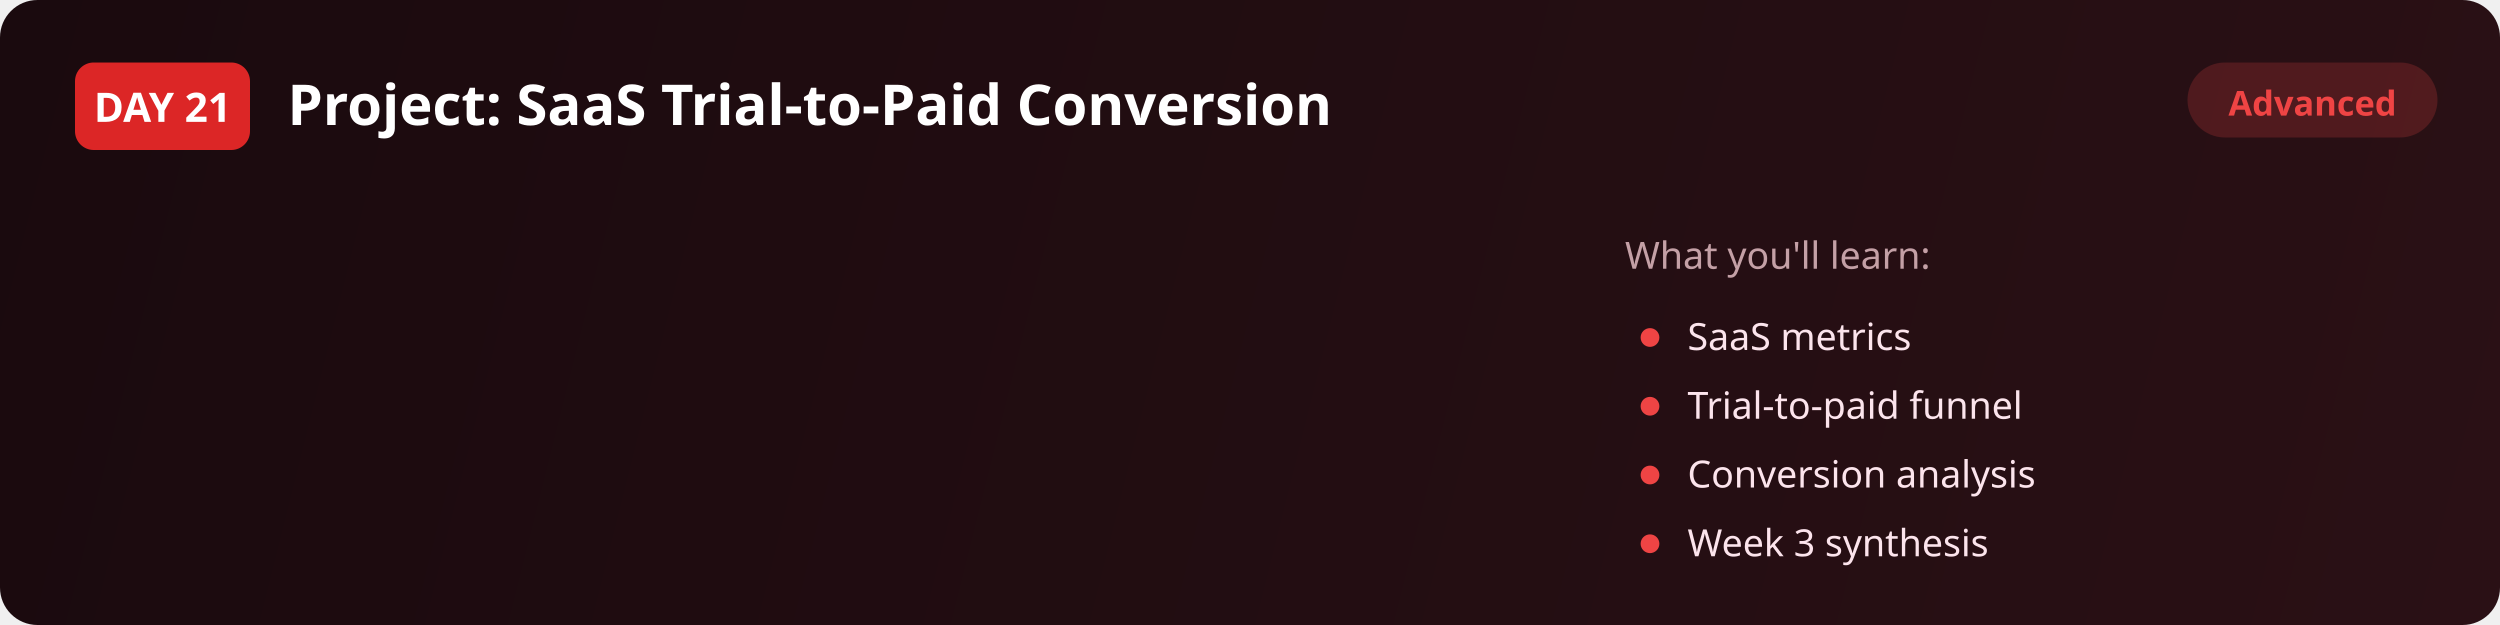
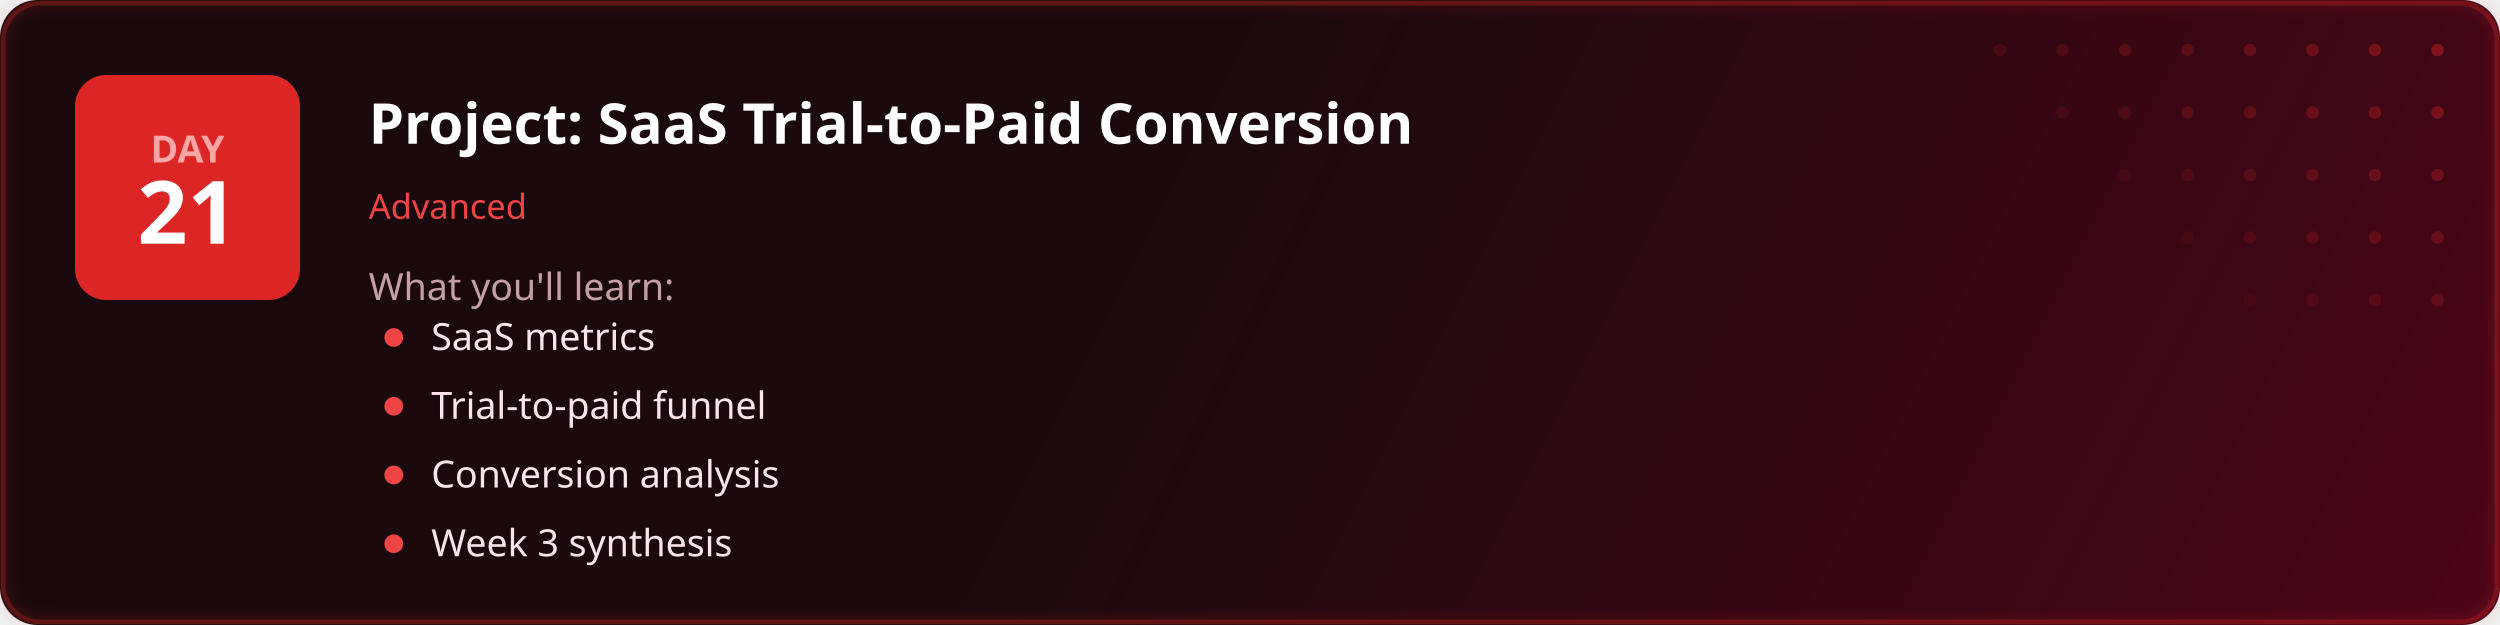
<svg xmlns="http://www.w3.org/2000/svg" viewBox="0 0 800 200" fill="none">
  <defs>
-     <linearGradient id="bg" x1="0" y1="0" x2="800" y2="200" gradientUnits="userSpaceOnUse">
+     <linearGradient id="fbg" x1="400" y1="0" x2="800" y2="200" gradientUnits="userSpaceOnUse">
      <stop offset="0%" stop-color="#1a0a0e" />
-       <stop offset="100%" stop-color="#2a1015" />
+       <stop offset="100%" stop-color="#4c0519" />
    </linearGradient>
+     <filter id="glow">
+       <feGaussianBlur stdDeviation="2" result="blur" />
+       <feMerge>
+         <feMergeNode in="blur" />
+         <feMergeNode in="SourceGraphic" />
+       </feMerge>
+     </filter>
  </defs>
-   <rect width="800" height="200" rx="12" fill="url(#bg)" />
-   <rect x="24" y="20" width="56" height="28" rx="6" fill="#dc2626" />
-   <text x="52" y="39" font-family="Segoe UI, system-ui, sans-serif" font-size="13" font-weight="700" fill="#ffffff" text-anchor="middle">DAY 21</text>
-   <text x="92" y="40" font-family="Segoe UI, system-ui, sans-serif" font-size="18" font-weight="700" fill="#ffffff">Project: SaaS Trial-to-Paid Conversion</text>
-   <text x="520" y="86" font-family="Segoe UI, system-ui, sans-serif" font-size="12" fill="#c4a0a6">What you'll learn:</text>
-   <circle cx="528" cy="108" r="3" fill="#ef4444" />
-   <text x="540" y="112" font-family="Segoe UI, system-ui, sans-serif" font-size="12" fill="#fce4ec">SaaS metrics</text>
-   <circle cx="528" cy="130" r="3" fill="#ef4444" />
-   <text x="540" y="134" font-family="Segoe UI, system-ui, sans-serif" font-size="12" fill="#fce4ec">Trial-to-paid funnel</text>
-   <circle cx="528" cy="152" r="3" fill="#ef4444" />
-   <text x="540" y="156" font-family="Segoe UI, system-ui, sans-serif" font-size="12" fill="#fce4ec">Conversion analysis</text>
-   <circle cx="528" cy="174" r="3" fill="#ef4444" />
-   <text x="540" y="178" font-family="Segoe UI, system-ui, sans-serif" font-size="12" fill="#fce4ec">Week 3 synthesis</text>
-   <rect x="700" y="20" width="80" height="24" rx="12" fill="#ef4444" opacity="0.2" />
-   <text x="740" y="37" font-family="Segoe UI, system-ui, sans-serif" font-size="11" font-weight="600" fill="#ef4444" text-anchor="middle">Advanced</text>
+   <rect width="800" height="200" rx="12" fill="url(#fbg)" />
+   <rect x="1" y="1" width="798" height="198" rx="12" fill="none" stroke="#dc2626" stroke-width="1.5" opacity="0.35" filter="url(#glow)" />
+   <circle cx="640" cy="16" r="2" fill="#dc2626" opacity="0.12" />
+   <circle cx="660" cy="16" r="2" fill="#dc2626" opacity="0.15" />
+   <circle cx="680" cy="16" r="2" fill="#dc2626" opacity="0.18" />
+   <circle cx="700" cy="16" r="2" fill="#dc2626" opacity="0.22" />
+   <circle cx="720" cy="16" r="2" fill="#dc2626" opacity="0.26" />
+   <circle cx="740" cy="16" r="2" fill="#dc2626" opacity="0.3" />
+   <circle cx="760" cy="16" r="2" fill="#dc2626" opacity="0.35" />
+   <circle cx="780" cy="16" r="2" fill="#dc2626" opacity="0.4" />
+   <circle cx="660" cy="36" r="2" fill="#dc2626" opacity="0.1" />
+   <circle cx="680" cy="36" r="2" fill="#dc2626" opacity="0.14" />
+   <circle cx="700" cy="36" r="2" fill="#dc2626" opacity="0.18" />
+   <circle cx="720" cy="36" r="2" fill="#dc2626" opacity="0.22" />
+   <circle cx="740" cy="36" r="2" fill="#dc2626" opacity="0.26" />
+   <circle cx="760" cy="36" r="2" fill="#dc2626" opacity="0.3" />
+   <circle cx="780" cy="36" r="2" fill="#dc2626" opacity="0.35" />
+   <circle cx="680" cy="56" r="2" fill="#dc2626" opacity="0.08" />
+   <circle cx="700" cy="56" r="2" fill="#dc2626" opacity="0.12" />
+   <circle cx="720" cy="56" r="2" fill="#dc2626" opacity="0.16" />
+   <circle cx="740" cy="56" r="2" fill="#dc2626" opacity="0.2" />
+   <circle cx="760" cy="56" r="2" fill="#dc2626" opacity="0.24" />
+   <circle cx="780" cy="56" r="2" fill="#dc2626" opacity="0.28" />
+   <circle cx="700" cy="76" r="2" fill="#dc2626" opacity="0.08" />
+   <circle cx="720" cy="76" r="2" fill="#dc2626" opacity="0.12" />
+   <circle cx="740" cy="76" r="2" fill="#dc2626" opacity="0.16" />
+   <circle cx="760" cy="76" r="2" fill="#dc2626" opacity="0.2" />
+   <circle cx="780" cy="76" r="2" fill="#dc2626" opacity="0.24" />
+   <circle cx="720" cy="96" r="2" fill="#dc2626" opacity="0.06" />
+   <circle cx="740" cy="96" r="2" fill="#dc2626" opacity="0.1" />
+   <circle cx="760" cy="96" r="2" fill="#dc2626" opacity="0.14" />
+   <circle cx="780" cy="96" r="2" fill="#dc2626" opacity="0.18" />
+   <rect x="24" y="24" width="72" height="72" rx="10" fill="#dc2626" />
+   <text x="60" y="52" font-family="Segoe UI, system-ui, sans-serif" font-size="12" font-weight="600" fill="#fca5a5" text-anchor="middle">DAY</text>
+   <text x="60" y="78" font-family="Segoe UI, system-ui, sans-serif" font-size="28" font-weight="800" fill="#ffffff" text-anchor="middle">21</text>
+   <text x="118" y="46" font-family="Segoe UI, system-ui, sans-serif" font-size="18" font-weight="700" fill="#ffffff">Project: SaaS Trial-to-Paid Conversion</text>
+   <text x="118" y="70" font-family="Segoe UI, system-ui, sans-serif" font-size="11" fill="#ef4444">Advanced</text>
+   <text x="118" y="96" font-family="Segoe UI, system-ui, sans-serif" font-size="12" fill="#c4a0a6">What you'll learn:</text>
+   <circle cx="126" cy="108" r="3" fill="#ef4444" />
+   <text x="138" y="112" font-family="Segoe UI, system-ui, sans-serif" font-size="12" fill="#fce4ec">SaaS metrics</text>
+   <circle cx="126" cy="130" r="3" fill="#ef4444" />
+   <text x="138" y="134" font-family="Segoe UI, system-ui, sans-serif" font-size="12" fill="#fce4ec">Trial-to-paid funnel</text>
+   <circle cx="126" cy="152" r="3" fill="#ef4444" />
+   <text x="138" y="156" font-family="Segoe UI, system-ui, sans-serif" font-size="12" fill="#fce4ec">Conversion analysis</text>
+   <circle cx="126" cy="174" r="3" fill="#ef4444" />
+   <text x="138" y="178" font-family="Segoe UI, system-ui, sans-serif" font-size="12" fill="#fce4ec">Week 3 synthesis</text>
</svg>
